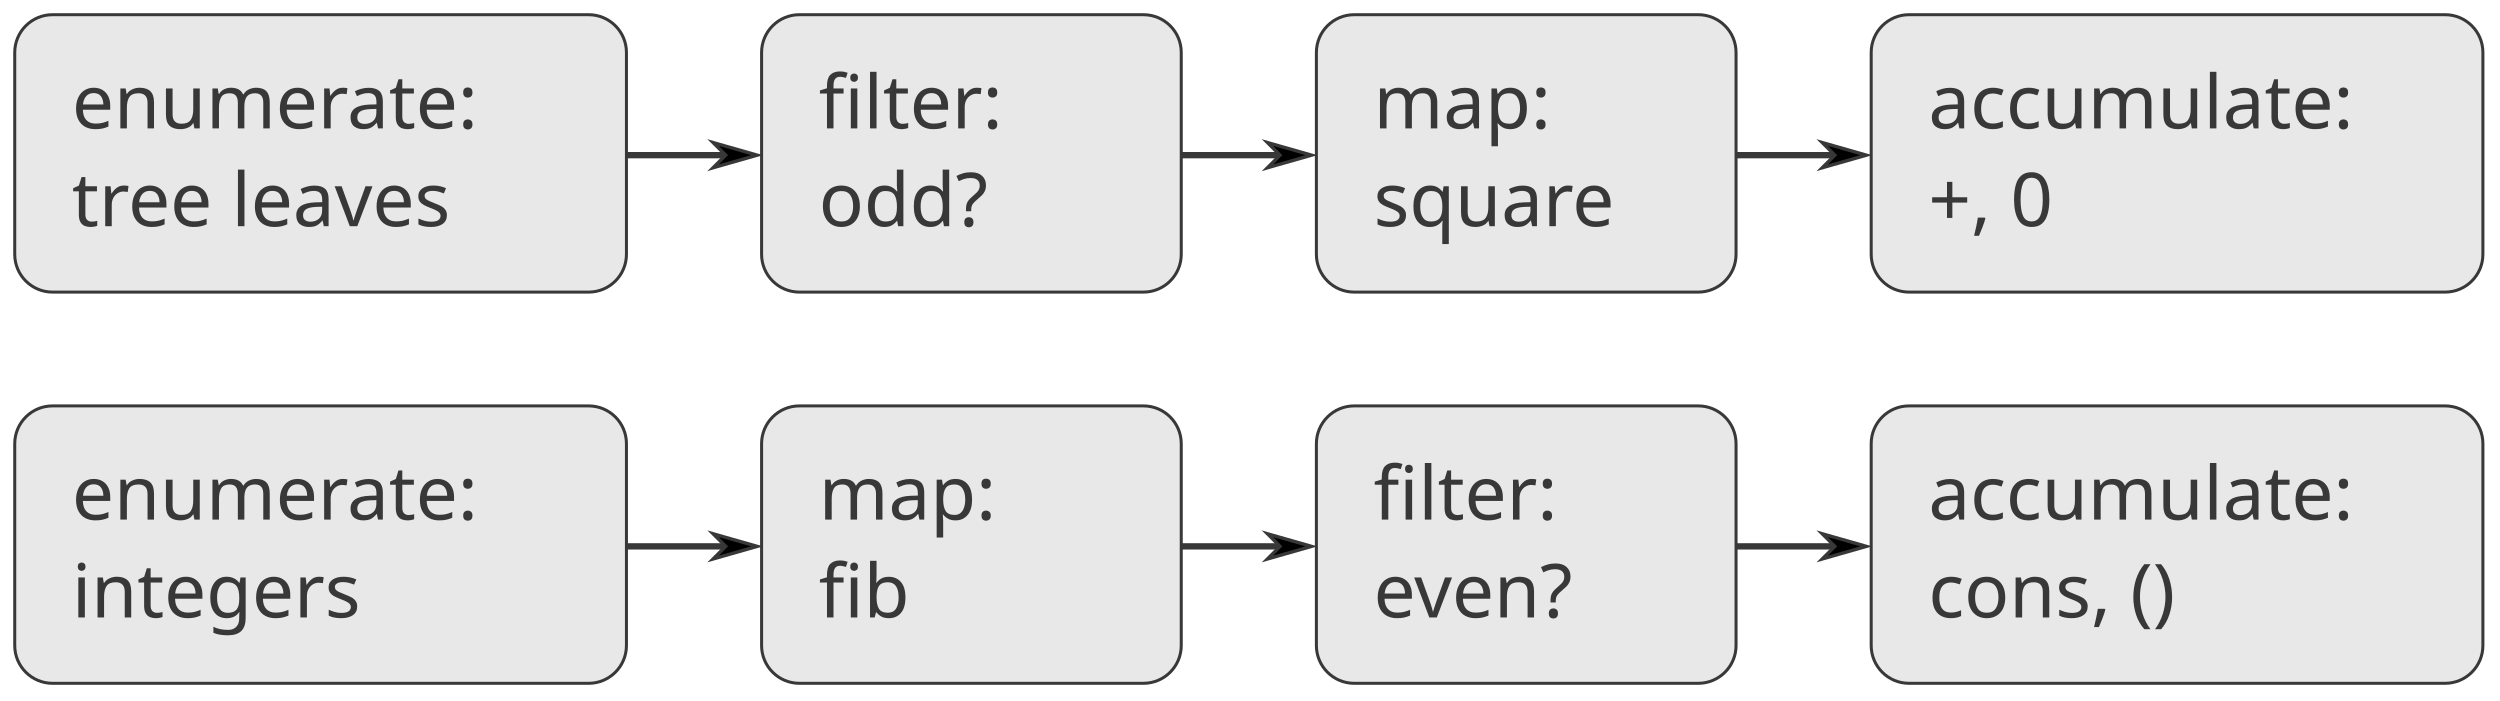
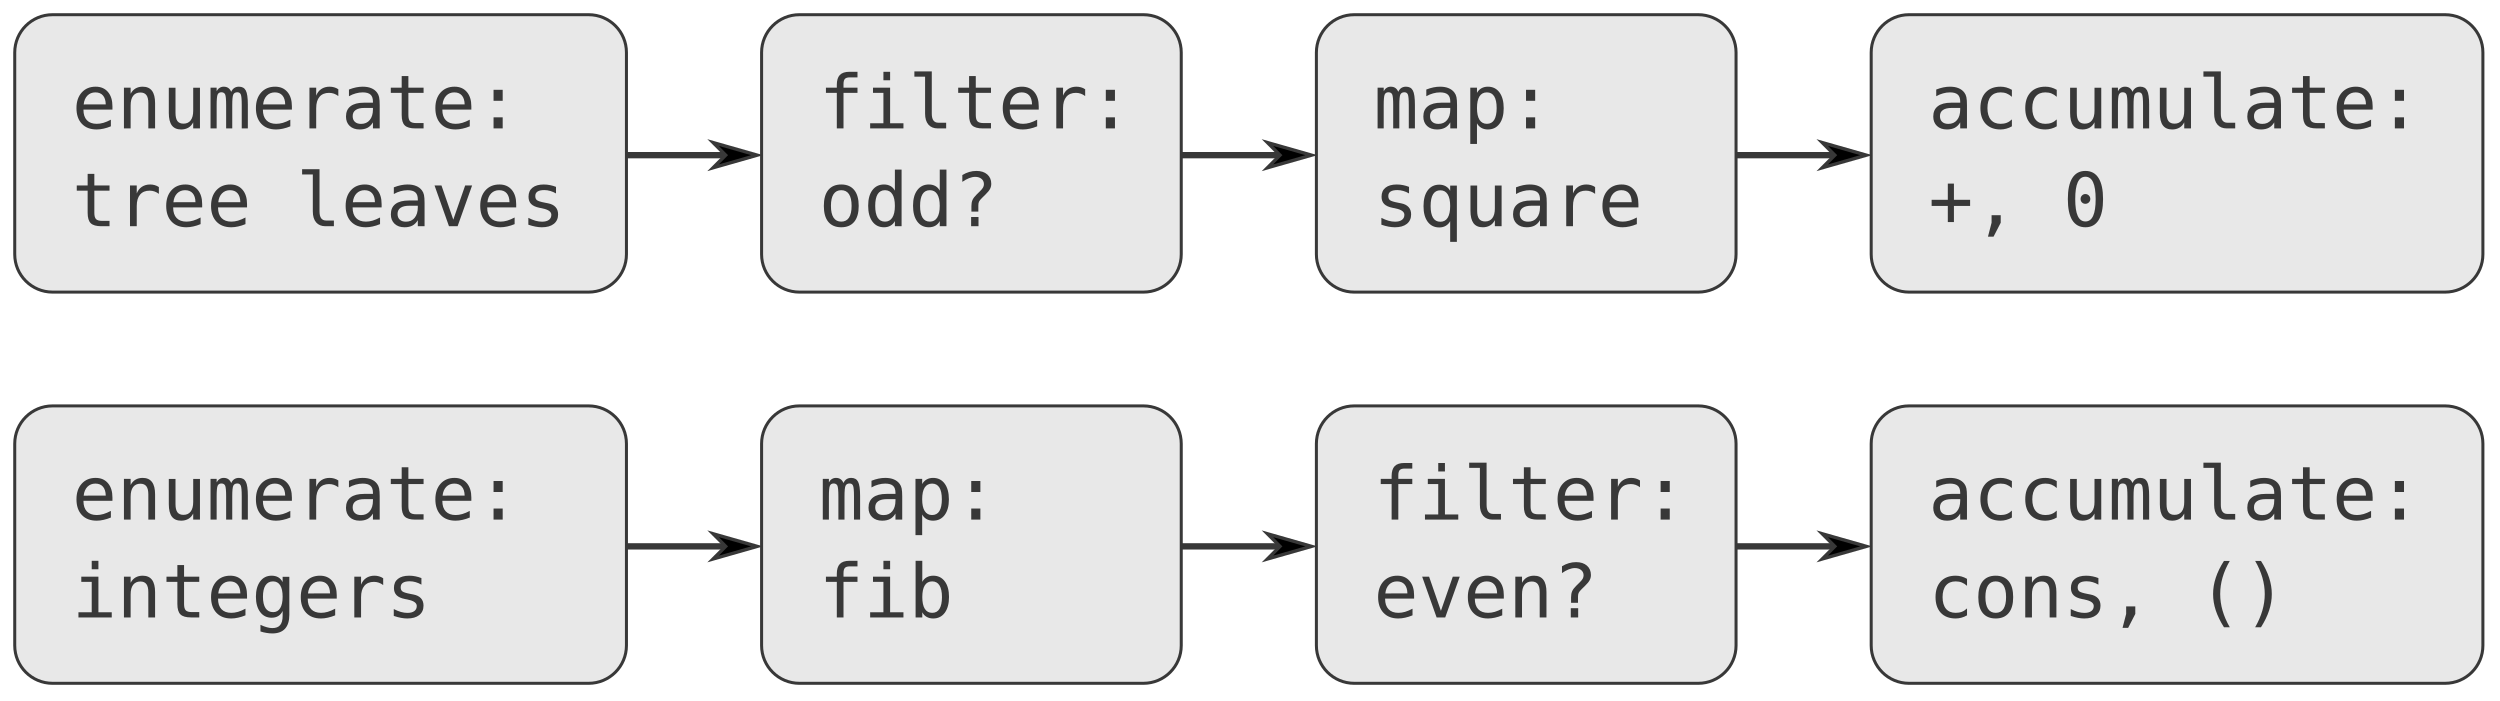
<svg xmlns="http://www.w3.org/2000/svg" version="1.1" preserveAspectRatio="xMinYMin meet" viewBox="0 0 671 188" id="svg5731" width="100%" height="100%">
  <defs id="defs5733">
    <marker refX="0" refY="0" orient="auto" id="Arrow1Mstart" style="overflow:visible">
      <path d="M 0,0 5,-5 -12.5,0 5,5 0,0 z" transform="matrix(0.4,0,0,0.4,4,0)" id="path4565" style="fill-rule:evenodd;stroke:#383838;stroke-width:1pt;marker-start:none" />
    </marker>
    <marker refX="0" refY="0" orient="auto" id="Arrow1Mstart-5" style="overflow:visible">
      <path d="M 0,0 5,-5 -12.5,0 5,5 0,0 z" transform="matrix(0.4,0,0,0.4,4,0)" id="path4565-2" style="fill-rule:evenodd;stroke:#383838;stroke-width:1pt;marker-start:none" />
    </marker>
    <marker refX="0" refY="0" orient="auto" id="Arrow1Mstart-8" style="overflow:visible">
      <path d="M 0,0 5,-5 -12.5,0 5,5 0,0 z" transform="matrix(0.4,0,0,0.4,4,0)" id="path4565-6" style="fill-rule:evenodd;stroke:#383838;stroke-width:1pt;marker-start:none" />
    </marker>
    <marker refX="0" refY="0" orient="auto" id="Arrow1Mstart-4" style="overflow:visible">
      <path d="M 0,0 5,-5 -12.5,0 5,5 0,0 z" transform="matrix(0.4,0,0,0.4,4,0)" id="path4565-67" style="fill-rule:evenodd;stroke:#383838;stroke-width:1pt;marker-start:none" />
    </marker>
    <marker refX="0" refY="0" orient="auto" id="Arrow1Mstart-3" style="overflow:visible">
      <path d="M 0,0 5,-5 -12.5,0 5,5 0,0 z" transform="matrix(0.4,0,0,0.4,4,0)" id="path4565-4" style="fill-rule:evenodd;stroke:#383838;stroke-width:1pt;marker-start:none" />
    </marker>
    <marker refX="0" refY="0" orient="auto" id="Arrow1Mstart-7" style="overflow:visible">
      <path d="M 0,0 5,-5 -12.5,0 5,5 0,0 z" transform="matrix(0.4,0,0,0.4,4,0)" id="path4565-9" style="fill-rule:evenodd;stroke:#383838;stroke-width:1pt;marker-start:none" />
    </marker>
    <marker refX="0" refY="0" orient="auto" id="Arrow1Mstart-81" style="overflow:visible">
      <path d="M 0,0 5,-5 -12.5,0 5,5 0,0 z" transform="matrix(0.4,0,0,0.4,4,0)" id="path4565-0" style="fill-rule:evenodd;stroke:#383838;stroke-width:1pt;marker-start:none" />
    </marker>
  </defs>
  <g transform="translate(-49.23794,-65.76919)" id="layer4" style="display:inline">
    <rect width="164.182" height="74.455" rx="10.147" ry="10.147" x="53.193" y="69.714" id="rect3794-77-9-4-8" style="fill:#e8e8e8;fill-opacity:1;stroke:#383838;stroke-width:0.812;stroke-linecap:round;stroke-linejoin:round;stroke-miterlimit:4;stroke-opacity:1;stroke-dasharray:none;stroke-dashoffset:0;display:inline" />
    <path d="m 250.774,107.414 -33.399,0" id="path4554-9-4-2" style="fill:none;stroke:#383838;stroke-width:1.691;stroke-linecap:butt;stroke-linejoin:round;stroke-miterlimit:4;stroke-opacity:1;stroke-dasharray:none;marker-start:url(#Arrow1Mstart);display:inline" />
    <path d="m 399.563,107.414 -33.279,0" id="path4554-9-4-2-0" style="fill:none;stroke:#383838;stroke-width:1.691;stroke-linecap:butt;stroke-linejoin:round;stroke-miterlimit:4;stroke-opacity:1;stroke-dasharray:none;marker-start:url(#Arrow1Mstart);display:inline" />
    <path d="m 548.472,107.414 -33.279,0" id="path4554-9-4-2-0-6" style="fill:none;stroke:#383838;stroke-width:1.691;stroke-linecap:butt;stroke-linejoin:round;stroke-miterlimit:4;stroke-opacity:1;stroke-dasharray:none;marker-start:url(#Arrow1Mstart);display:inline" />
    <path d="m 548.472,212.414 -33.279,0" id="path4554-9-4-2-0-61" style="fill:none;stroke:#383838;stroke-width:1.691;stroke-linecap:butt;stroke-linejoin:round;stroke-miterlimit:4;stroke-opacity:1;stroke-dasharray:none;marker-start:url(#Arrow1Mstart);display:inline" />
    <path d="m 399.563,212.414 -33.279,0" id="path4554-9-4-2-0-65" style="fill:none;stroke:#383838;stroke-width:1.691;stroke-linecap:butt;stroke-linejoin:round;stroke-miterlimit:4;stroke-opacity:1;stroke-dasharray:none;marker-start:url(#Arrow1Mstart);display:inline" />
    <path d="m 250.774,212.414 -33.399,0" id="path4554-9-4-2-0-8" style="fill:none;stroke:#383838;stroke-width:1.691;stroke-linecap:butt;stroke-linejoin:round;stroke-miterlimit:4;stroke-opacity:1;stroke-dasharray:none;marker-start:url(#Arrow1Mstart);display:inline" />
    <rect width="112.636" height="74.455" rx="10.147" ry="10.147" x="253.648" y="69.714" id="rect3794-77-9-4-8-29" style="fill:#e8e8e8;fill-opacity:1;stroke:#383838;stroke-width:0.812;stroke-linecap:round;stroke-linejoin:round;stroke-miterlimit:4;stroke-opacity:1;stroke-dasharray:none;stroke-dashoffset:0;display:inline" />
    <rect width="112.636" height="74.455" rx="10.147" ry="10.147" x="402.557" y="69.714" id="rect3794-77-9-4-8-29-8" style="fill:#e8e8e8;fill-opacity:1;stroke:#383838;stroke-width:0.812;stroke-linecap:round;stroke-linejoin:round;stroke-miterlimit:4;stroke-opacity:1;stroke-dasharray:none;stroke-dashoffset:0;display:inline" />
    <rect width="164.182" height="74.455" rx="10.147" ry="10.147" x="551.466" y="69.714" id="rect3794-77-9-4-8-5" style="fill:#e8e8e8;fill-opacity:1;stroke:#383838;stroke-width:0.812;stroke-linecap:round;stroke-linejoin:round;stroke-miterlimit:4;stroke-opacity:1;stroke-dasharray:none;stroke-dashoffset:0;display:inline" />
    <rect width="164.182" height="74.455" rx="10.147" ry="10.147" x="53.193" y="174.714" id="rect3794-77-9-4-8-9" style="fill:#e8e8e8;fill-opacity:1;stroke:#383838;stroke-width:0.812;stroke-linecap:round;stroke-linejoin:round;stroke-miterlimit:4;stroke-opacity:1;stroke-dasharray:none;stroke-dashoffset:0;display:inline" />
    <rect width="112.636" height="74.455" rx="10.147" ry="10.147" x="253.648" y="174.714" id="rect3794-77-9-4-8-29-3" style="fill:#e8e8e8;fill-opacity:1;stroke:#383838;stroke-width:0.812;stroke-linecap:round;stroke-linejoin:round;stroke-miterlimit:4;stroke-opacity:1;stroke-dasharray:none;stroke-dashoffset:0;display:inline" />
    <rect width="112.636" height="74.455" rx="10.147" ry="10.147" x="402.557" y="174.714" id="rect3794-77-9-4-8-29-8-6" style="fill:#e8e8e8;fill-opacity:1;stroke:#383838;stroke-width:0.812;stroke-linecap:round;stroke-linejoin:round;stroke-miterlimit:4;stroke-opacity:1;stroke-dasharray:none;stroke-dashoffset:0;display:inline" />
    <rect width="164.182" height="74.455" rx="10.147" ry="10.147" x="551.466" y="174.714" id="rect3794-77-9-4-8-5-8" style="fill:#e8e8e8;fill-opacity:1;stroke:#383838;stroke-width:0.812;stroke-linecap:round;stroke-linejoin:round;stroke-miterlimit:4;stroke-opacity:1;stroke-dasharray:none;stroke-dashoffset:0;display:inline" />
  </g>
-   <text style="font-size:20px;font-style:normal;font-variant:normal;font-weight:normal;font-stretch:normal;text-align:start;line-height:125%;letter-spacing:0px;word-spacing:0px;text-anchor:start;fill:#383838;fill-opacity:1;stroke:none;font-family:Droid Sans Mono;-inkscape-font-specification:Droid Sans Mono" xml:space="preserve" id="text5834" y="34.471" x="19.319">
+   <text style="font-size:20px;font-style:normal;font-variant:normal;font-weight:normal;font-stretch:normal;text-align:start;line-height:125%;letter-spacing:0px;word-spacing:0px;text-anchor:start;fill:#383838;fill-opacity:1;stroke:none;font-family:Inconsolata;-inkscape-font-specification:Inconsolata" xml:space="preserve" id="text5834" y="34.471" x="19.319">
    <tspan id="tspan5836" y="34.471" x="19.319">enumerate:</tspan>
    <tspan id="tspan5838" y="60.721" x="19.319">tree leaves</tspan>
  </text>
-   <text style="font-size:20px;font-style:normal;font-variant:normal;font-weight:normal;font-stretch:normal;text-align:start;line-height:125%;letter-spacing:0px;word-spacing:0px;text-anchor:start;fill:#383838;fill-opacity:1;stroke:none;font-family:Droid Sans Mono;-inkscape-font-specification:Droid Sans Mono" xml:space="preserve" id="text5840" y="34.471" x="219.773">
+   <text style="font-size:20px;font-style:normal;font-variant:normal;font-weight:normal;font-stretch:normal;text-align:start;line-height:125%;letter-spacing:0px;word-spacing:0px;text-anchor:start;fill:#383838;fill-opacity:1;stroke:none;font-family:Inconsolata;-inkscape-font-specification:Inconsolata" xml:space="preserve" id="text5840" y="34.471" x="219.773">
    <tspan id="tspan5842" y="34.471" x="219.773">filter:</tspan>
    <tspan id="tspan5844" y="60.721" x="219.773">odd?</tspan>
  </text>
-   <text style="font-size:20px;font-style:normal;font-variant:normal;font-weight:normal;font-stretch:normal;text-align:start;line-height:125%;letter-spacing:0px;word-spacing:0px;text-anchor:start;fill:#383838;fill-opacity:1;stroke:none;font-family:Droid Sans Mono;-inkscape-font-specification:Droid Sans Mono" xml:space="preserve" id="text5846" y="34.471" x="368.682">
+   <text style="font-size:20px;font-style:normal;font-variant:normal;font-weight:normal;font-stretch:normal;text-align:start;line-height:125%;letter-spacing:0px;word-spacing:0px;text-anchor:start;fill:#383838;fill-opacity:1;stroke:none;font-family:Inconsolata;-inkscape-font-specification:Inconsolata" xml:space="preserve" id="text5846" y="34.471" x="368.682">
    <tspan id="tspan5848" y="34.471" x="368.682">map:</tspan>
    <tspan id="tspan5850" y="60.721" x="368.682">square</tspan>
  </text>
-   <text style="font-size:20px;font-style:normal;font-variant:normal;font-weight:normal;font-stretch:normal;text-align:start;line-height:125%;letter-spacing:0px;word-spacing:0px;text-anchor:start;fill:#383838;fill-opacity:1;stroke:none;font-family:Droid Sans Mono;-inkscape-font-specification:Droid Sans Mono" xml:space="preserve" id="text5852" y="34.471" x="517.591">
+   <text style="font-size:20px;font-style:normal;font-variant:normal;font-weight:normal;font-stretch:normal;text-align:start;line-height:125%;letter-spacing:0px;word-spacing:0px;text-anchor:start;fill:#383838;fill-opacity:1;stroke:none;font-family:Inconsolata;-inkscape-font-specification:Inconsolata" xml:space="preserve" id="text5852" y="34.471" x="517.591">
    <tspan id="tspan5854" y="34.471" x="517.591">accumulate:</tspan>
    <tspan id="tspan5856" y="60.721" x="517.591">+, 0</tspan>
  </text>
-   <text style="font-size:20px;font-style:normal;font-variant:normal;font-weight:normal;font-stretch:normal;text-align:start;line-height:125%;letter-spacing:0px;word-spacing:0px;text-anchor:start;fill:#383838;fill-opacity:1;stroke:none;font-family:Droid Sans Mono;-inkscape-font-specification:Droid Sans Mono" xml:space="preserve" id="text5876" y="139.471" x="19.319">
+   <text style="font-size:20px;font-style:normal;font-variant:normal;font-weight:normal;font-stretch:normal;text-align:start;line-height:125%;letter-spacing:0px;word-spacing:0px;text-anchor:start;fill:#383838;fill-opacity:1;stroke:none;font-family:Inconsolata;-inkscape-font-specification:Inconsolata" xml:space="preserve" id="text5876" y="139.471" x="19.319">
    <tspan id="tspan5878" y="139.471" x="19.319">enumerate:</tspan>
    <tspan id="tspan5880" y="165.721" x="19.319">integers</tspan>
  </text>
-   <text style="font-size:20px;font-style:normal;font-variant:normal;font-weight:normal;font-stretch:normal;text-align:start;line-height:125%;letter-spacing:0px;word-spacing:0px;text-anchor:start;fill:#383838;fill-opacity:1;stroke:none;font-family:Droid Sans Mono;-inkscape-font-specification:Droid Sans Mono" xml:space="preserve" id="text5870" y="139.471" x="219.773">
+   <text style="font-size:20px;font-style:normal;font-variant:normal;font-weight:normal;font-stretch:normal;text-align:start;line-height:125%;letter-spacing:0px;word-spacing:0px;text-anchor:start;fill:#383838;fill-opacity:1;stroke:none;font-family:Inconsolata;-inkscape-font-specification:Inconsolata" xml:space="preserve" id="text5870" y="139.471" x="219.773">
    <tspan id="tspan5872" y="139.471" x="219.773">map:</tspan>
    <tspan id="tspan5874" y="165.721" x="219.773">fib</tspan>
  </text>
-   <text style="font-size:20px;font-style:normal;font-variant:normal;font-weight:normal;font-stretch:normal;text-align:start;line-height:125%;letter-spacing:0px;word-spacing:0px;text-anchor:start;fill:#383838;fill-opacity:1;stroke:none;font-family:Droid Sans Mono;-inkscape-font-specification:Droid Sans Mono" xml:space="preserve" id="text5864" y="139.471" x="368.682">
+   <text style="font-size:20px;font-style:normal;font-variant:normal;font-weight:normal;font-stretch:normal;text-align:start;line-height:125%;letter-spacing:0px;word-spacing:0px;text-anchor:start;fill:#383838;fill-opacity:1;stroke:none;font-family:Inconsolata;-inkscape-font-specification:Inconsolata" xml:space="preserve" id="text5864" y="139.471" x="368.682">
    <tspan id="tspan5866" y="139.471" x="368.682">filter:</tspan>
    <tspan id="tspan5868" y="165.721" x="368.682">even?</tspan>
  </text>
-   <text style="font-size:20px;font-style:normal;font-variant:normal;font-weight:normal;font-stretch:normal;text-align:start;line-height:125%;letter-spacing:0px;word-spacing:0px;text-anchor:start;fill:#383838;fill-opacity:1;stroke:none;font-family:Droid Sans Mono;-inkscape-font-specification:Droid Sans Mono" xml:space="preserve" id="text5858" y="139.471" x="517.591">
+   <text style="font-size:20px;font-style:normal;font-variant:normal;font-weight:normal;font-stretch:normal;text-align:start;line-height:125%;letter-spacing:0px;word-spacing:0px;text-anchor:start;fill:#383838;fill-opacity:1;stroke:none;font-family:Inconsolata;-inkscape-font-specification:Inconsolata" xml:space="preserve" id="text5858" y="139.471" x="517.591">
    <tspan id="tspan5860" y="139.471" x="517.591">accumulate:</tspan>
    <tspan id="tspan5862" y="165.721" x="517.591">cons, ()</tspan>
  </text>
</svg>
